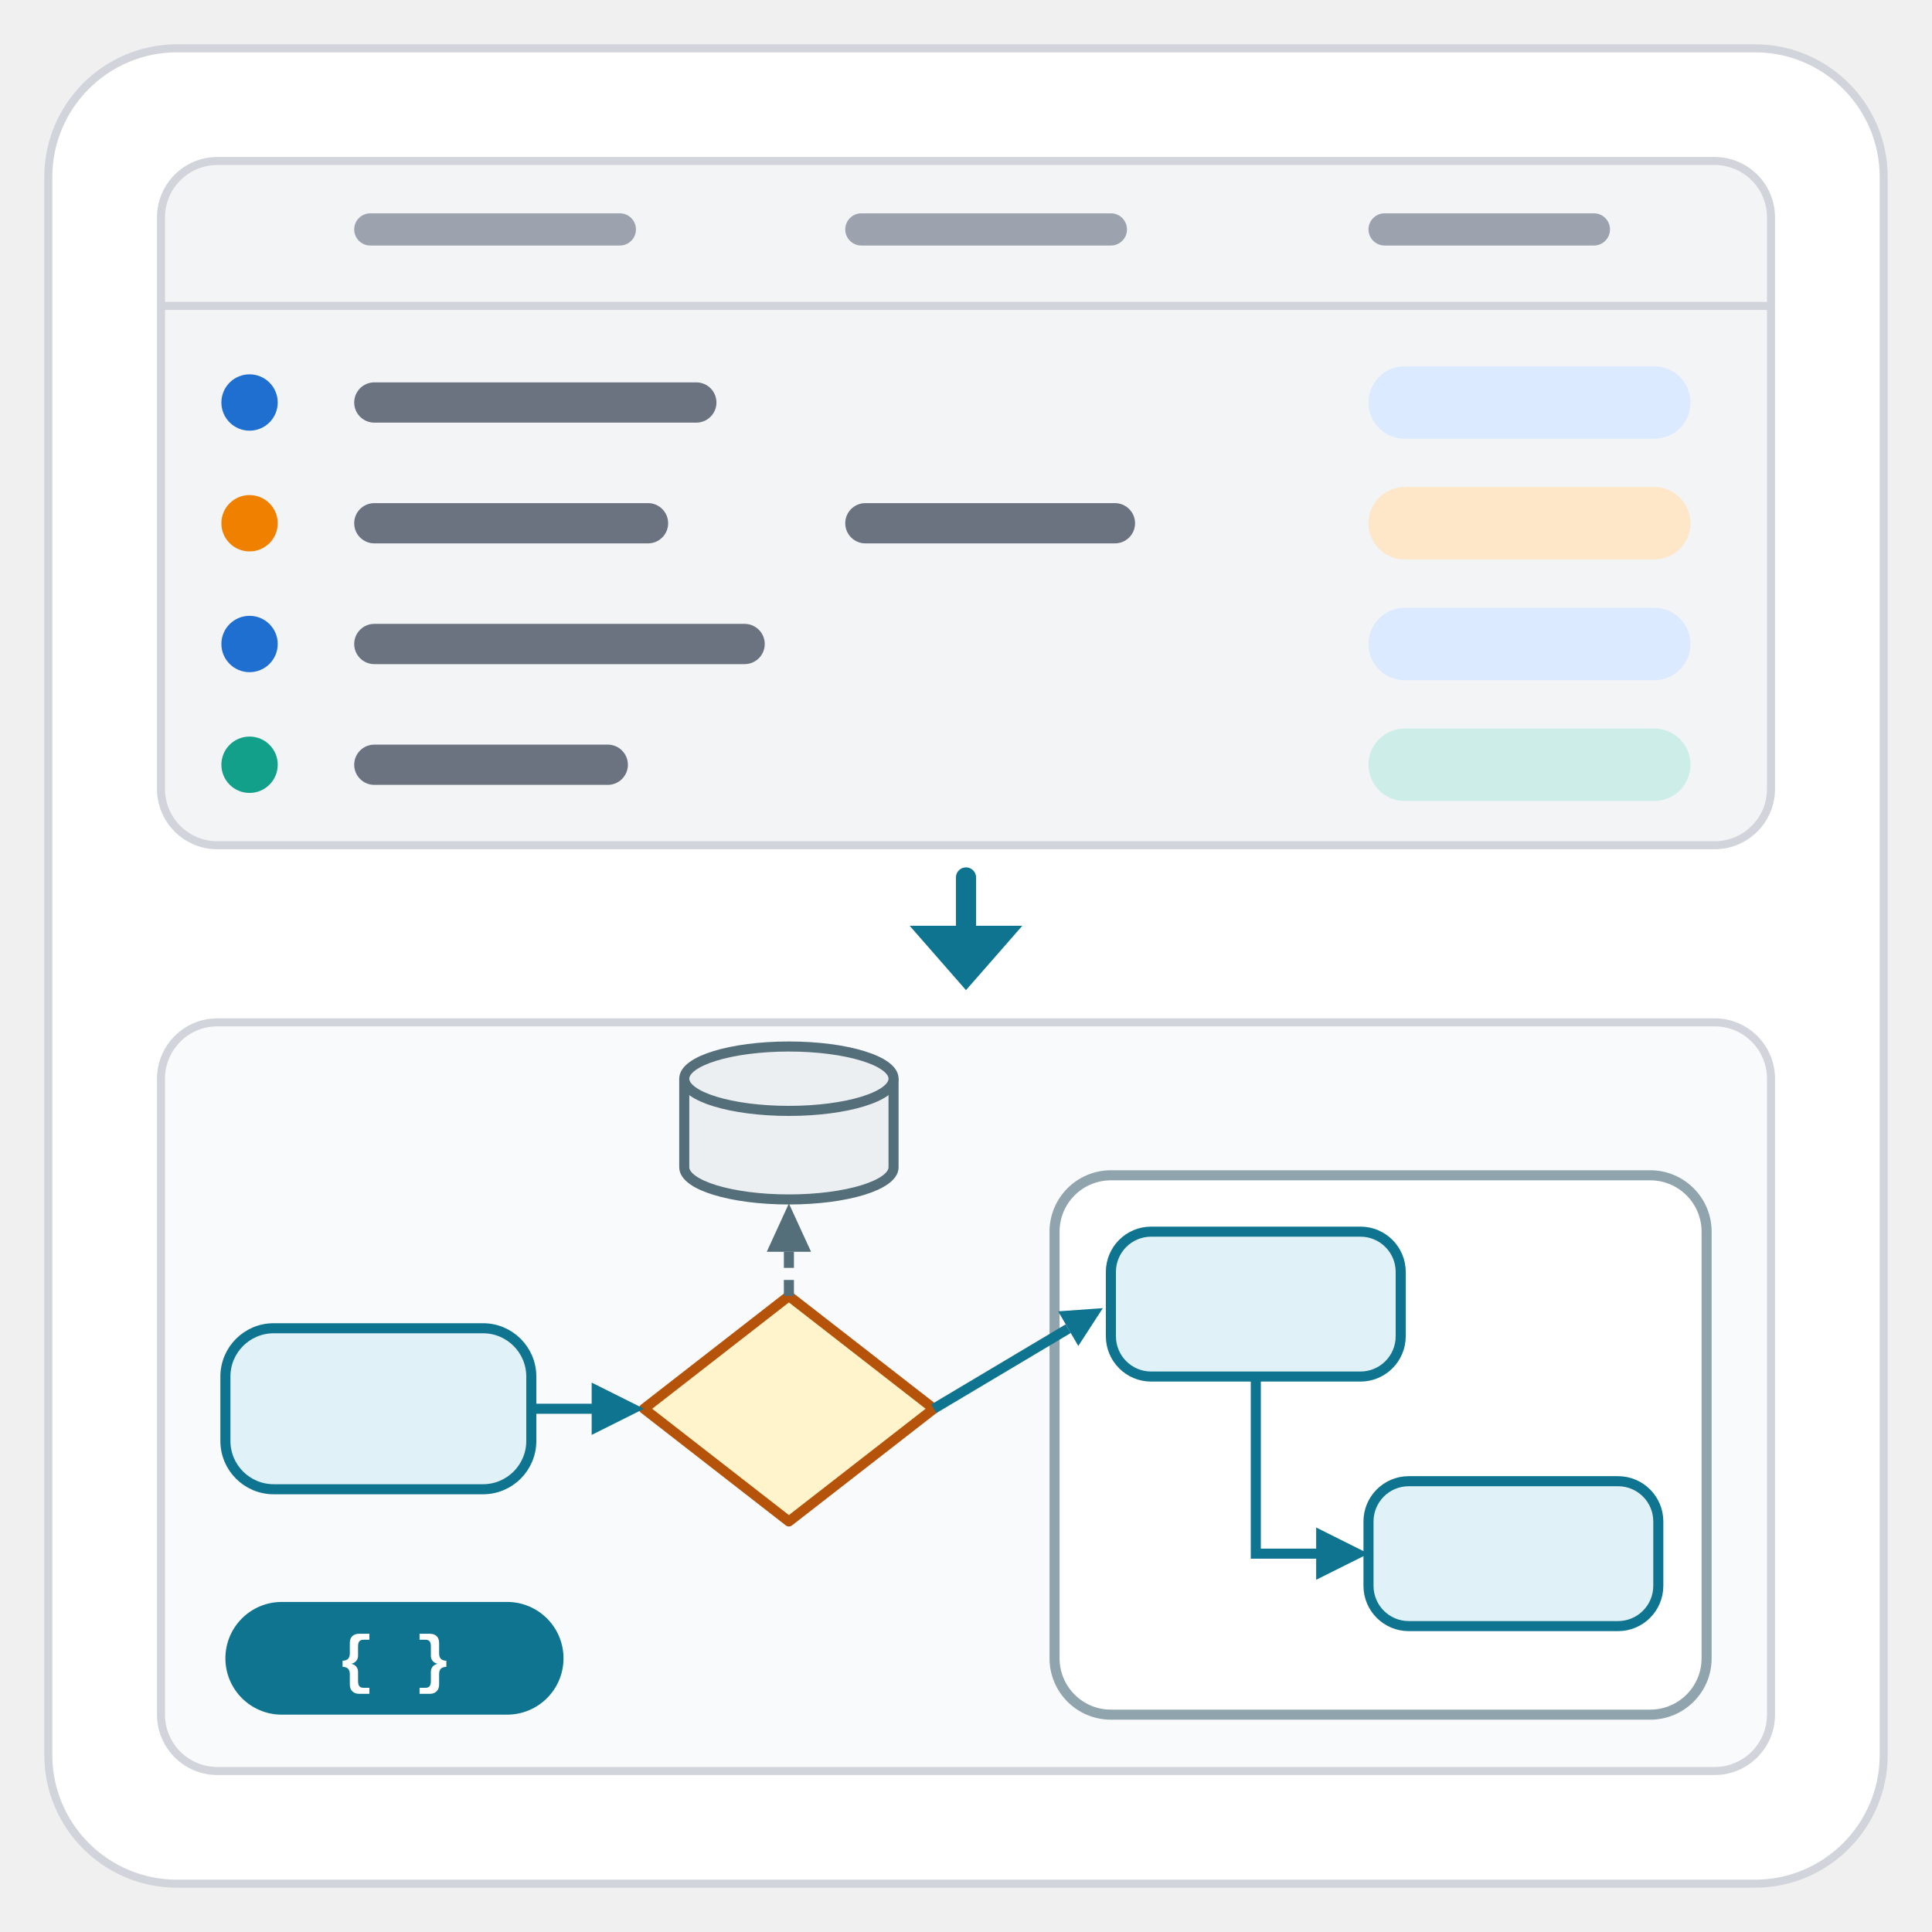
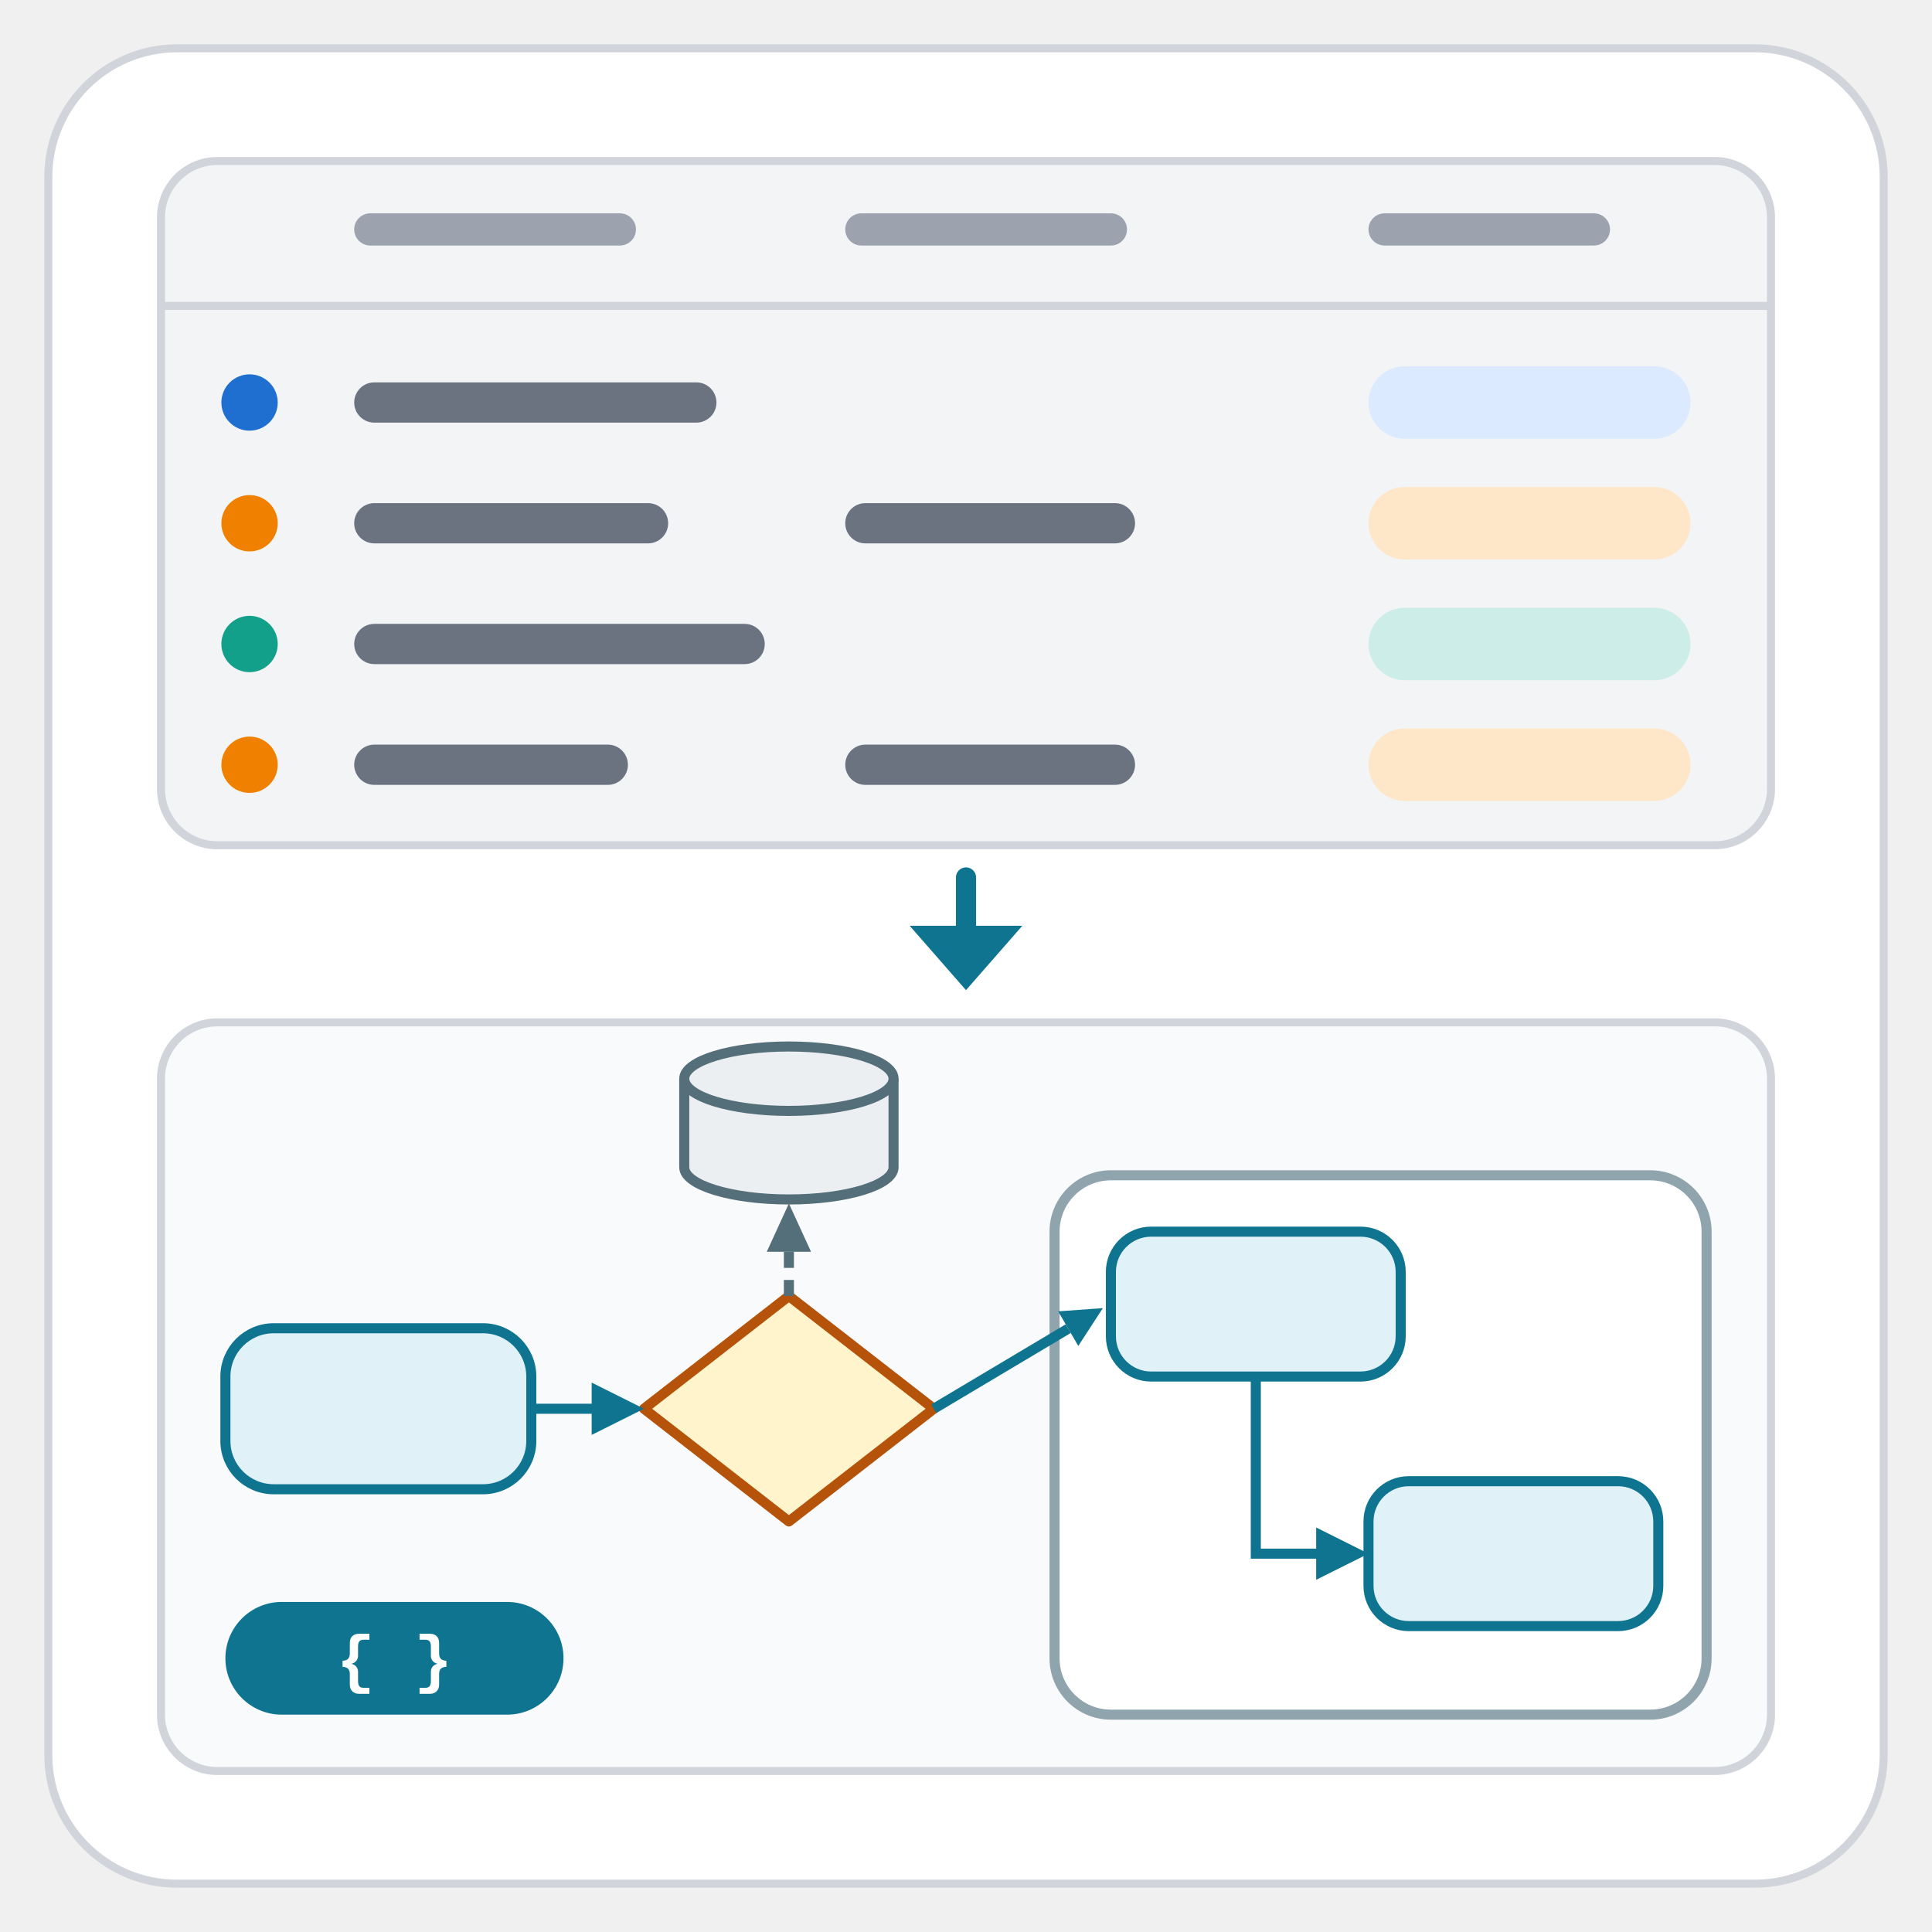
<svg xmlns="http://www.w3.org/2000/svg" width="480" height="480" viewBox="0 0 480 480" role="img" aria-label="Rows of data on top become a graph below">
+   <style>
+     .a{animation-duration:13.2s;animation-iteration-count:infinite;animation-timing-function:ease-out;transform-box:fill-box;transform-origin:center}
+     .l{transform-origin:left center}
+     @keyframes k0{0%,3.79%{opacity:0;transform:scale(0.55)}5.68%{opacity:1;transform:scale(1.12)}6.82%{transform:scale(1)}93.94%{opacity:1}97.73%,100%{opacity:0}}
+     @keyframes k1{0%,5.30%{opacity:1;transform:scaleX(0)}8.33%{transform:scaleX(1)}93.94%{opacity:1;transform:scaleX(1)}97.73%,100%{opacity:0;transform:scaleX(1)}}
+     @keyframes k2{0%,8.71%{opacity:0}10.98%{opacity:1}93.94%{opacity:1}97.73%,100%{opacity:0}}
+     @keyframes k3{0%,11.36%{opacity:0;transform:scale(0.55)}13.26%{opacity:1;transform:scale(1.12)}14.39%{transform:scale(1)}93.94%{opacity:1}97.73%,100%{opacity:0}}
+     @keyframes k4{0%,18.18%{opacity:0;transform:scale(0.55)}20.08%{opacity:1;transform:scale(1.12)}21.21%{transform:scale(1)}93.94%{opacity:1}97.73%,100%{opacity:0}}
+     @keyframes k5{0%,19.70%{opacity:1;transform:scaleX(0)}22.73%{transform:scaleX(1)}93.94%{opacity:1;transform:scaleX(1)}97.73%,100%{opacity:0;transform:scaleX(1)}}
+     @keyframes k6{0%,23.11%{opacity:1;transform:scaleX(0)}26.14%{transform:scaleX(1)}93.94%{opacity:1;transform:scaleX(1)}97.73%,100%{opacity:0;transform:scaleX(1)}}
+     @keyframes k7{0%,26.52%{opacity:0}28.79%{opacity:1}93.94%{opacity:1}97.73%,100%{opacity:0}}
+     @keyframes k8{0%,29.17%{opacity:1;stroke-dashoffset:100}31.06%{stroke-dashoffset:0}93.94%{opacity:1;stroke-dashoffset:0}97.73%,100%{opacity:0;stroke-dashoffset:0}}
+     @keyframes k9{0%,30.68%{opacity:0}31.82%{opacity:1}93.94%{opacity:1}97.73%,100%{opacity:0}}
+     @keyframes k10{0%,31.44%{opacity:0;transform:scale(0.55)}33.33%{opacity:1;transform:scale(1.12)}34.47%{transform:scale(1)}93.94%{opacity:1}97.73%,100%{opacity:0}}
+     @keyframes k11{0%,37.88%{opacity:0;transform:scale(0.55)}39.77%{opacity:1;transform:scale(1.12)}40.91%{transform:scale(1)}93.94%{opacity:1}97.73%,100%{opacity:0}}
+     @keyframes k12{0%,39.39%{opacity:1;transform:scaleX(0)}42.42%{transform:scaleX(1)}93.94%{opacity:1;transform:scaleX(1)}97.73%,100%{opacity:0;transform:scaleX(1)}}
+     @keyframes k13{0%,42.80%{opacity:0}45.08%{opacity:1}93.94%{opacity:1}97.73%,100%{opacity:0}}
+     @keyframes k14{0%,45.45%{opacity:0}48.48%{opacity:1}93.94%{opacity:1}97.73%,100%{opacity:0}}
+     @keyframes k15{0%,48.86%{opacity:0;transform:scale(0.55)}50.76%{opacity:1;transform:scale(1.12)}51.89%{transform:scale(1)}93.94%{opacity:1}97.73%,100%{opacity:0}}
+     @keyframes k16{0%,54.55%{opacity:0;transform:scale(0.55)}56.44%{opacity:1;transform:scale(1.12)}57.58%{transform:scale(1)}93.94%{opacity:1}97.73%,100%{opacity:0}}
+     @keyframes k17{0%,56.06%{opacity:1;transform:scaleX(0)}59.09%{transform:scaleX(1)}93.94%{opacity:1;transform:scaleX(1)}97.73%,100%{opacity:0;transform:scaleX(1)}}
+     @keyframes k18{0%,59.47%{opacity:1;transform:scaleX(0)}62.50%{transform:scaleX(1)}93.94%{opacity:1;transform:scaleX(1)}97.73%,100%{opacity:0;transform:scaleX(1)}}
+     @keyframes k19{0%,62.88%{opacity:0}65.15%{opacity:1}93.94%{opacity:1}97.73%,100%{opacity:0}}
+     @keyframes k20{0%,65.53%{opacity:1;stroke-dashoffset:100}67.80%{stroke-dashoffset:0}93.94%{opacity:1;stroke-dashoffset:0}97.73%,100%{opacity:0;stroke-dashoffset:0}}
+     @keyframes k21{0%,67.42%{opacity:0}68.56%{opacity:1}93.94%{opacity:1}97.73%,100%{opacity:0}}
+     @keyframes k22{0%,68.18%{opacity:0;transform:scale(0.55)}70.08%{opacity:1;transform:scale(1.12)}71.21%{transform:scale(1)}93.94%{opacity:1}97.73%,100%{opacity:0}}
+     @keyframes k23{0%,70.45%{opacity:1;stroke-dashoffset:100}72.73%{stroke-dashoffset:0}93.94%{opacity:1;stroke-dashoffset:0}97.73%,100%{opacity:0;stroke-dashoffset:0}}
+     @keyframes k24{0%,72.35%{opacity:0}73.48%{opacity:1}93.94%{opacity:1}97.73%,100%{opacity:0}}
+     @keyframes k25{0%,75.76%{opacity:0;transform:scale(0.55)}77.65%{opacity:1;transform:scale(1.12)}78.79%{transform:scale(1)}93.94%{opacity:1}97.73%,100%{opacity:0}}
+     @keyframes k26{0%,78.03%{opacity:0}80.30%{opacity:1}93.94%{opacity:1}97.73%,100%{opacity:0}}
+     @keyframes k27{0%,82.58%{opacity:0;transform:scale(0.55)}84.85%{opacity:1;transform:scale(1.2)}86.36%{transform:scale(0.96)}87.50%{transform:scale(1)}92.42%{transform:scale(1)}93.94%{opacity:1}97.73%,100%{opacity:0}}
+     @keyframes k28{0%{transform:translateY(0)}10.91%{transform:translateY(0)}12.12%{transform:translateY(6px)}14.02%{transform:translateY(0)}29.09%{transform:translateY(0)}30.30%{transform:translateY(6px)}32.20%{transform:translateY(0)}45.38%{transform:translateY(0)}46.59%{transform:translateY(6px)}48.48%{transform:translateY(0)}62.80%{transform:translateY(0)}64.02%{transform:translateY(6px)}65.91%{transform:translateY(0)}100%{transform:translateY(0)}}
+     @media (prefers-reduced-motion:reduce){.a{animation:none!important;opacity:1!important;transform:none!important;stroke-dashoffset:0!important}}
+   </style>
  <rect x="12" y="12" width="456" height="456" rx="32" fill="#ffffff" stroke="#d1d5db" stroke-width="2" />
  <rect x="40" y="40" width="400" height="170" rx="14" fill="#f3f4f6" stroke="#d1d5db" stroke-width="2" />
  <rect x="88" y="53" width="70" height="8" rx="4" fill="#9ca3af" />
  <rect x="210" y="53" width="70" height="8" rx="4" fill="#9ca3af" />
  <rect x="340" y="53" width="60" height="8" rx="4" fill="#9ca3af" />
  <line x1="40" y1="76" x2="440" y2="76" stroke="#d1d5db" stroke-width="2" />
-   <circle cx="62" cy="100" r="7" fill="#1f6fd1" />
-   <rect x="88" y="95" width="90" height="10" rx="5" fill="#6b7280" />
-   <rect x="340" y="91" width="80" height="18" rx="9" fill="#dbeafe" />
-   <circle cx="62" cy="130" r="7" fill="#f08000" />
-   <rect x="88" y="125" width="78" height="10" rx="5" fill="#6b7280" />
-   <rect x="210" y="125" width="72" height="10" rx="5" fill="#6b7280" />
-   <rect x="340" y="121" width="80" height="18" rx="9" fill="#fde7c8" />
-   <circle cx="62" cy="160" r="7" fill="#1f6fd1" />
-   <rect x="88" y="155" width="102" height="10" rx="5" fill="#6b7280" />
-   <rect x="340" y="151" width="80" height="18" rx="9" fill="#dbeafe" />
-   <circle cx="62" cy="190" r="7" fill="#12a08a" />
-   <rect x="88" y="185" width="68" height="10" rx="5" fill="#6b7280" />
-   <rect x="340" y="181" width="80" height="18" rx="9" fill="#cdeee8" />
-   <line x1="240" y1="218" x2="240" y2="232" stroke="#0e7490" stroke-width="5" stroke-linecap="round" />
-   <polygon points="226,230 254,230 240,246" fill="#0e7490" />
+   <circle class="a" style="animation-name:k0" cx="62" cy="100" r="7" fill="#1f6fd1" />
+   <rect class="a l" style="animation-name:k1" x="88" y="95" width="90" height="10" rx="5" fill="#6b7280" />
+   <rect class="a" style="animation-name:k2" x="340" y="91" width="80" height="18" rx="9" fill="#dbeafe" />
+   <circle class="a" style="animation-name:k4" cx="62" cy="130" r="7" fill="#f08000" />
+   <rect class="a l" style="animation-name:k5" x="88" y="125" width="78" height="10" rx="5" fill="#6b7280" />
+   <rect class="a l" style="animation-name:k6" x="210" y="125" width="72" height="10" rx="5" fill="#6b7280" />
+   <rect class="a" style="animation-name:k7" x="340" y="121" width="80" height="18" rx="9" fill="#fde7c8" />
+   <circle class="a" style="animation-name:k11" cx="62" cy="160" r="7" fill="#12a08a" />
+   <rect class="a l" style="animation-name:k12" x="88" y="155" width="102" height="10" rx="5" fill="#6b7280" />
+   <rect class="a" style="animation-name:k13" x="340" y="151" width="80" height="18" rx="9" fill="#cdeee8" />
+   <circle class="a" style="animation-name:k16" cx="62" cy="190" r="7" fill="#f08000" />
+   <rect class="a l" style="animation-name:k17" x="88" y="185" width="68" height="10" rx="5" fill="#6b7280" />
+   <rect class="a l" style="animation-name:k18" x="210" y="185" width="72" height="10" rx="5" fill="#6b7280" />
+   <rect class="a" style="animation-name:k19" x="340" y="181" width="80" height="18" rx="9" fill="#fde7c8" />
+   <line class="a" style="animation-name:k28" x1="240" y1="218" x2="240" y2="232" stroke="#0e7490" stroke-width="5" stroke-linecap="round" />
+   <polygon class="a" style="animation-name:k28" points="226,230 254,230 240,246" fill="#0e7490" />
  <rect x="40" y="254" width="400" height="186" rx="14" fill="#f9fafb" stroke="#d1d5db" stroke-width="2" />
-   <rect x="262" y="292" width="162" height="134" rx="14" fill="#ffffff" stroke="#90a4ae" stroke-width="2.5" />
-   <rect x="56" y="330" width="76" height="40" rx="12" fill="#e0f2f7" stroke="#0e7490" stroke-width="2.5" />
-   <polygon points="160,350 196,322 232,350 196,378" fill="#fff4cc" stroke="#b45309" stroke-width="2.5" stroke-linejoin="round" />
-   <path d="M170 268 V290 A26 8 0 0 0 222 290 V268" fill="#eceff1" stroke="#546e7a" stroke-width="2.5" />
-   <ellipse cx="196" cy="268" rx="26" ry="8" fill="#eceff1" stroke="#546e7a" stroke-width="2.5" />
-   <rect x="276" y="306" width="72" height="36" rx="10" fill="#e0f2f7" stroke="#0e7490" stroke-width="2.5" />
-   <rect x="340" y="368" width="72" height="36" rx="10" fill="#e0f2f7" stroke="#0e7490" stroke-width="2.5" />
-   <line x1="132" y1="350" x2="148" y2="350" stroke="#0e7490" stroke-width="2.5" />
-   <polygon points="160,350 147,343.5 147,356.5" fill="#0e7490" />
-   <line x1="232" y1="350" x2="265.4" y2="330.1" stroke="#0e7490" stroke-width="2.5" />
-   <polygon points="274,325 267.9,334.4 262.9,325.8" fill="#0e7490" />
-   <line x1="196" y1="322" x2="196" y2="311" stroke="#546e7a" stroke-width="2.5" stroke-dasharray="4 3" />
-   <polygon points="196,299 190.5,311 201.5,311" fill="#546e7a" />
-   <path d="M312 342 V386 H328" fill="none" stroke="#0e7490" stroke-width="2.5" />
-   <polygon points="340,386 327,379.5 327,392.5" fill="#0e7490" />
-   <rect x="56" y="398" width="84" height="28" rx="14" fill="#0e7490" />
-   <text x="98" y="417.5" text-anchor="middle" font-family="Consolas, 'Courier New', monospace" font-size="16" font-weight="bold" fill="#ffffff">{ }</text>
+   <rect class="a" style="animation-name:k14" x="262" y="292" width="162" height="134" rx="14" fill="#ffffff" stroke="#90a4ae" stroke-width="2.5" />
+   <rect class="a" style="animation-name:k3" x="56" y="330" width="76" height="40" rx="12" fill="#e0f2f7" stroke="#0e7490" stroke-width="2.5" />
+   <polygon class="a" style="animation-name:k10" points="160,350 196,322 232,350 196,378" fill="#fff4cc" stroke="#b45309" stroke-width="2.5" stroke-linejoin="round" />
+   <path class="a" style="animation-name:k25" d="M170 268 V290 A26 8 0 0 0 222 290 V268" fill="#eceff1" stroke="#546e7a" stroke-width="2.5" />
+   <ellipse class="a" style="animation-name:k25" cx="196" cy="268" rx="26" ry="8" fill="#eceff1" stroke="#546e7a" stroke-width="2.5" />
+   <rect class="a" style="animation-name:k15" x="276" y="306" width="72" height="36" rx="10" fill="#e0f2f7" stroke="#0e7490" stroke-width="2.5" />
+   <rect class="a" style="animation-name:k22" x="340" y="368" width="72" height="36" rx="10" fill="#e0f2f7" stroke="#0e7490" stroke-width="2.5" />
+   <line class="a" pathLength="100" stroke-dasharray="100" style="animation-name:k8" x1="132" y1="350" x2="148" y2="350" stroke="#0e7490" stroke-width="2.5" />
+   <polygon class="a" style="animation-name:k9" points="160,350 147,343.5 147,356.5" fill="#0e7490" />
+   <line class="a" pathLength="100" stroke-dasharray="100" style="animation-name:k20" x1="232" y1="350" x2="265.4" y2="330.1" stroke="#0e7490" stroke-width="2.5" />
+   <polygon class="a" style="animation-name:k21" points="274,325 267.9,334.4 262.9,325.8" fill="#0e7490" />
+   <line class="a" style="animation-name:k26" x1="196" y1="322" x2="196" y2="311" stroke="#546e7a" stroke-width="2.5" stroke-dasharray="4 3" />
+   <polygon class="a" style="animation-name:k26" points="196,299 190.5,311 201.5,311" fill="#546e7a" />
+   <path class="a" pathLength="100" stroke-dasharray="100" style="animation-name:k23" d="M312 342 V386 H328" fill="none" stroke="#0e7490" stroke-width="2.5" />
+   <polygon class="a" style="animation-name:k24" points="340,386 327,379.5 327,392.5" fill="#0e7490" />
+   <rect class="a" style="animation-name:k27" x="56" y="398" width="84" height="28" rx="14" fill="#0e7490" />
+   <text class="a" style="animation-name:k27" x="98" y="417.5" text-anchor="middle" font-family="Consolas, 'Courier New', monospace" font-size="16" font-weight="bold" fill="#ffffff">{ }</text>
</svg>
